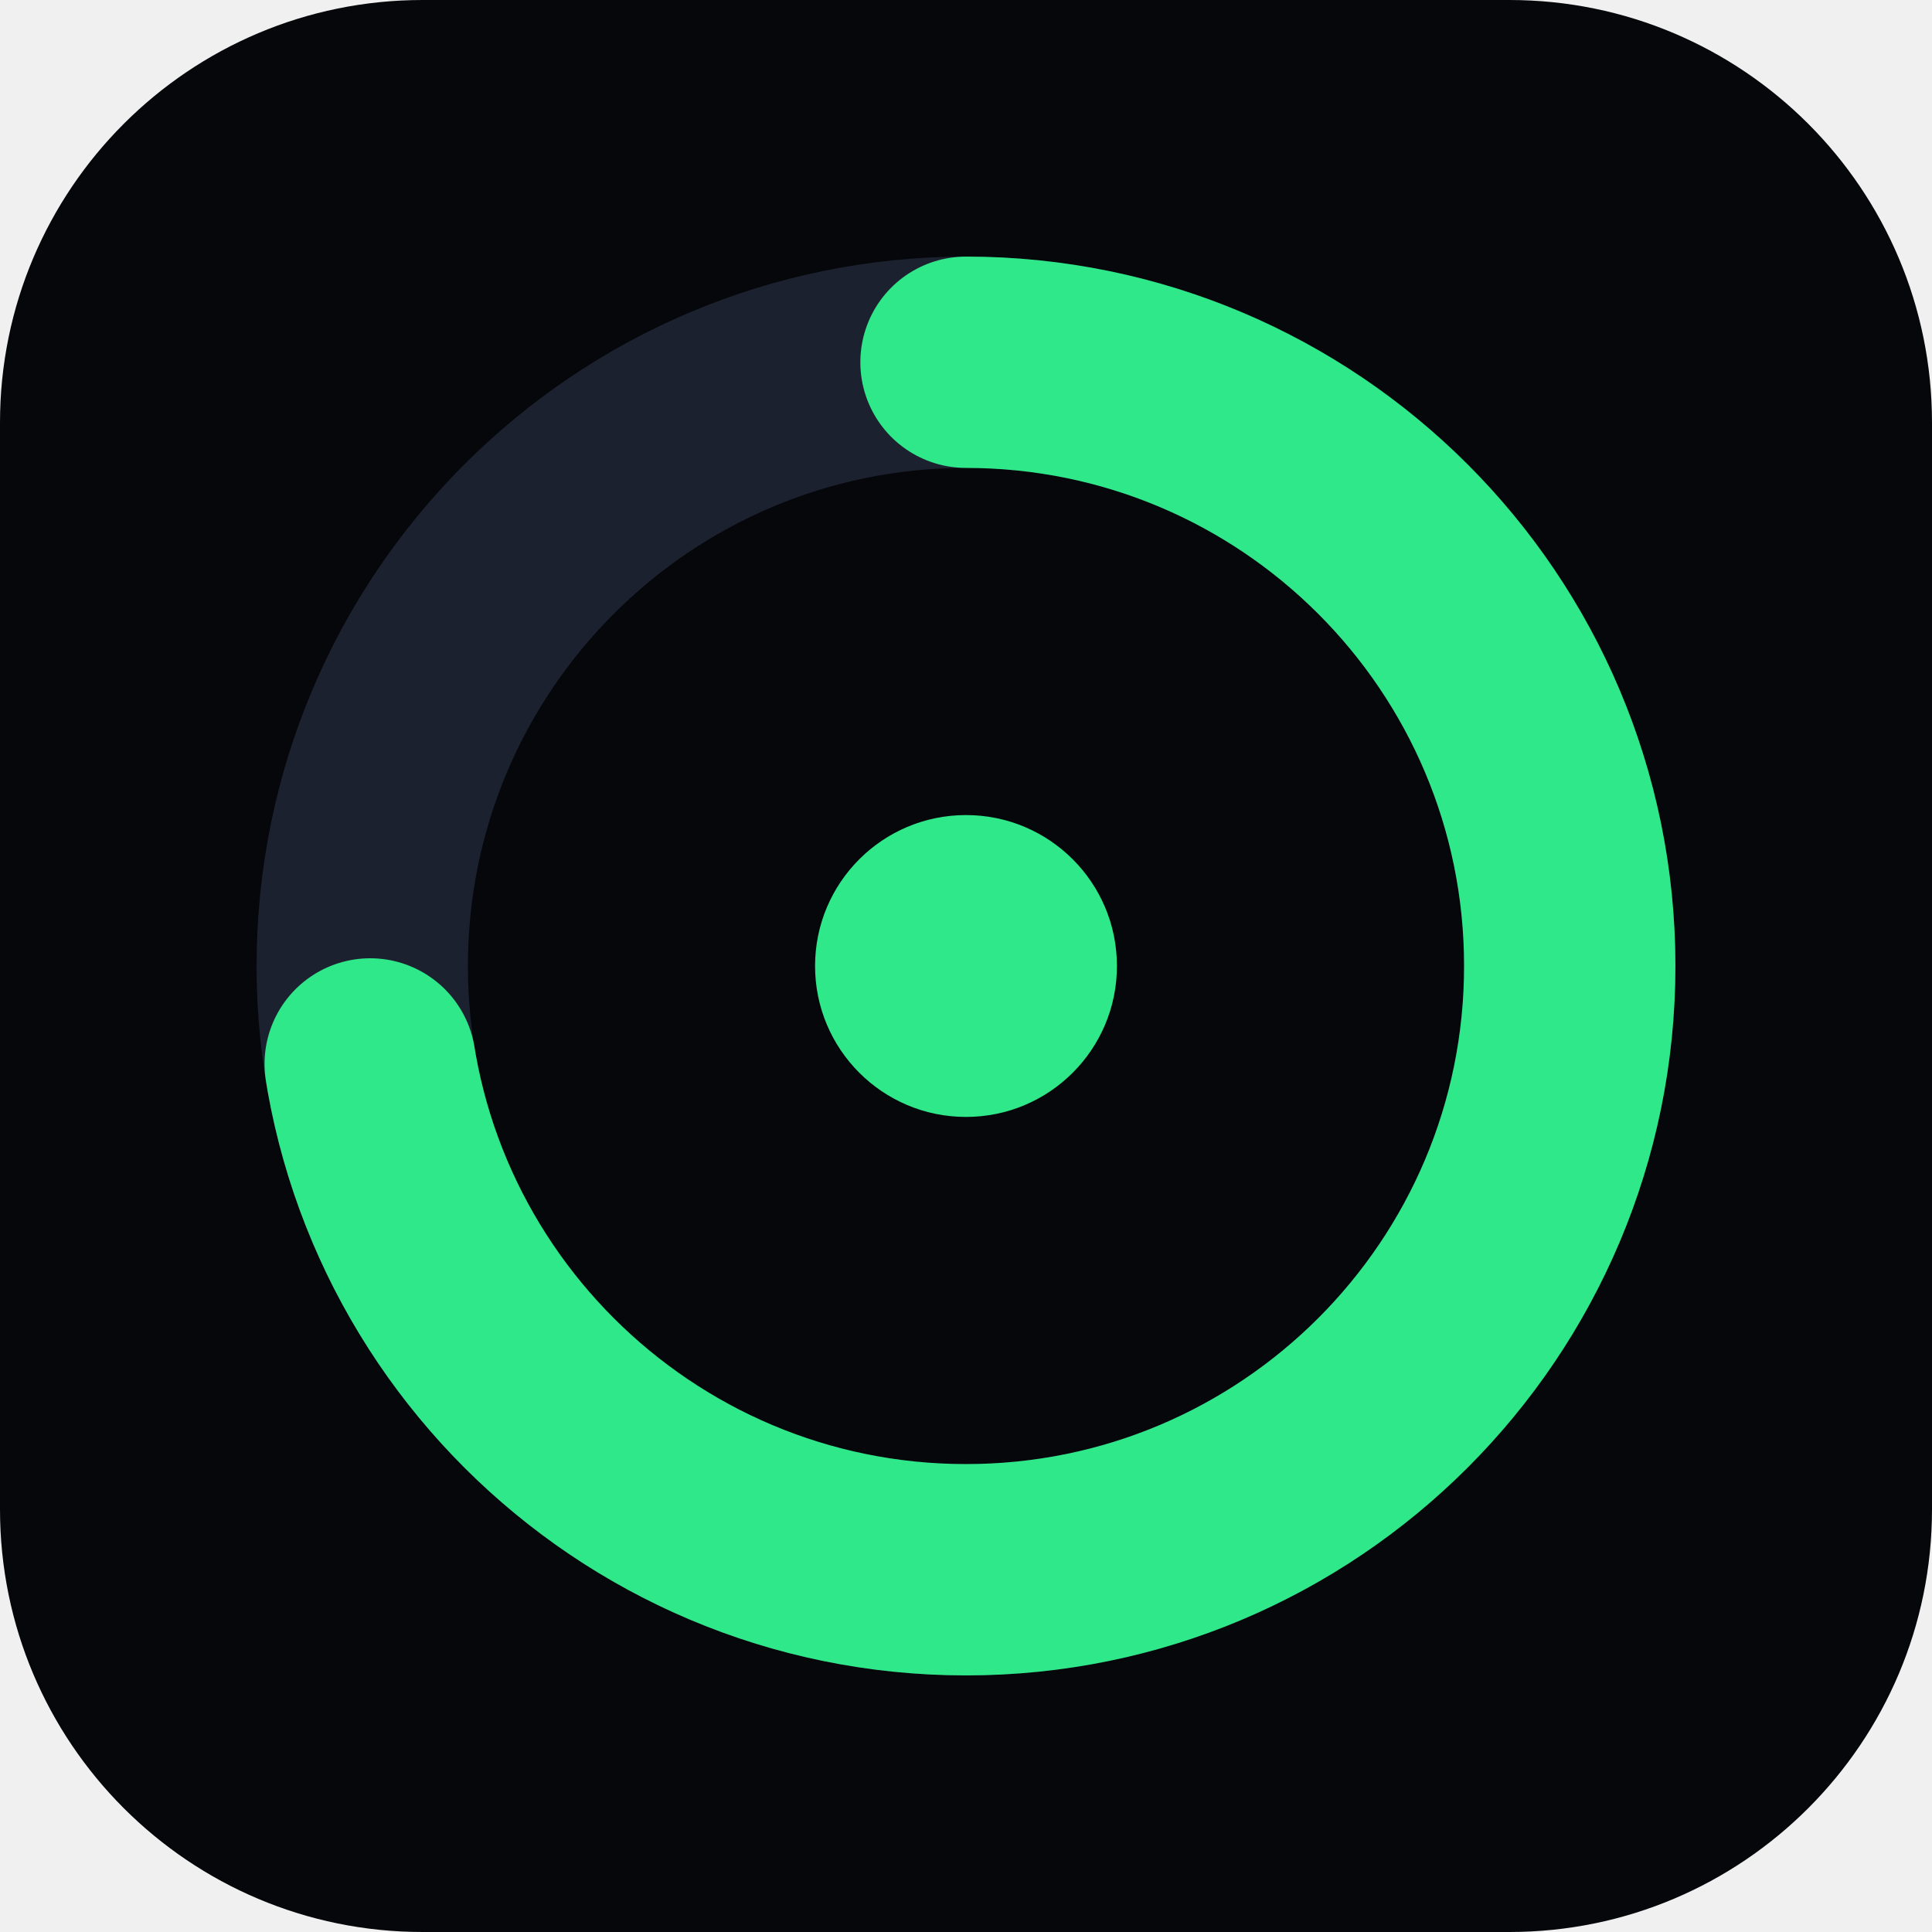
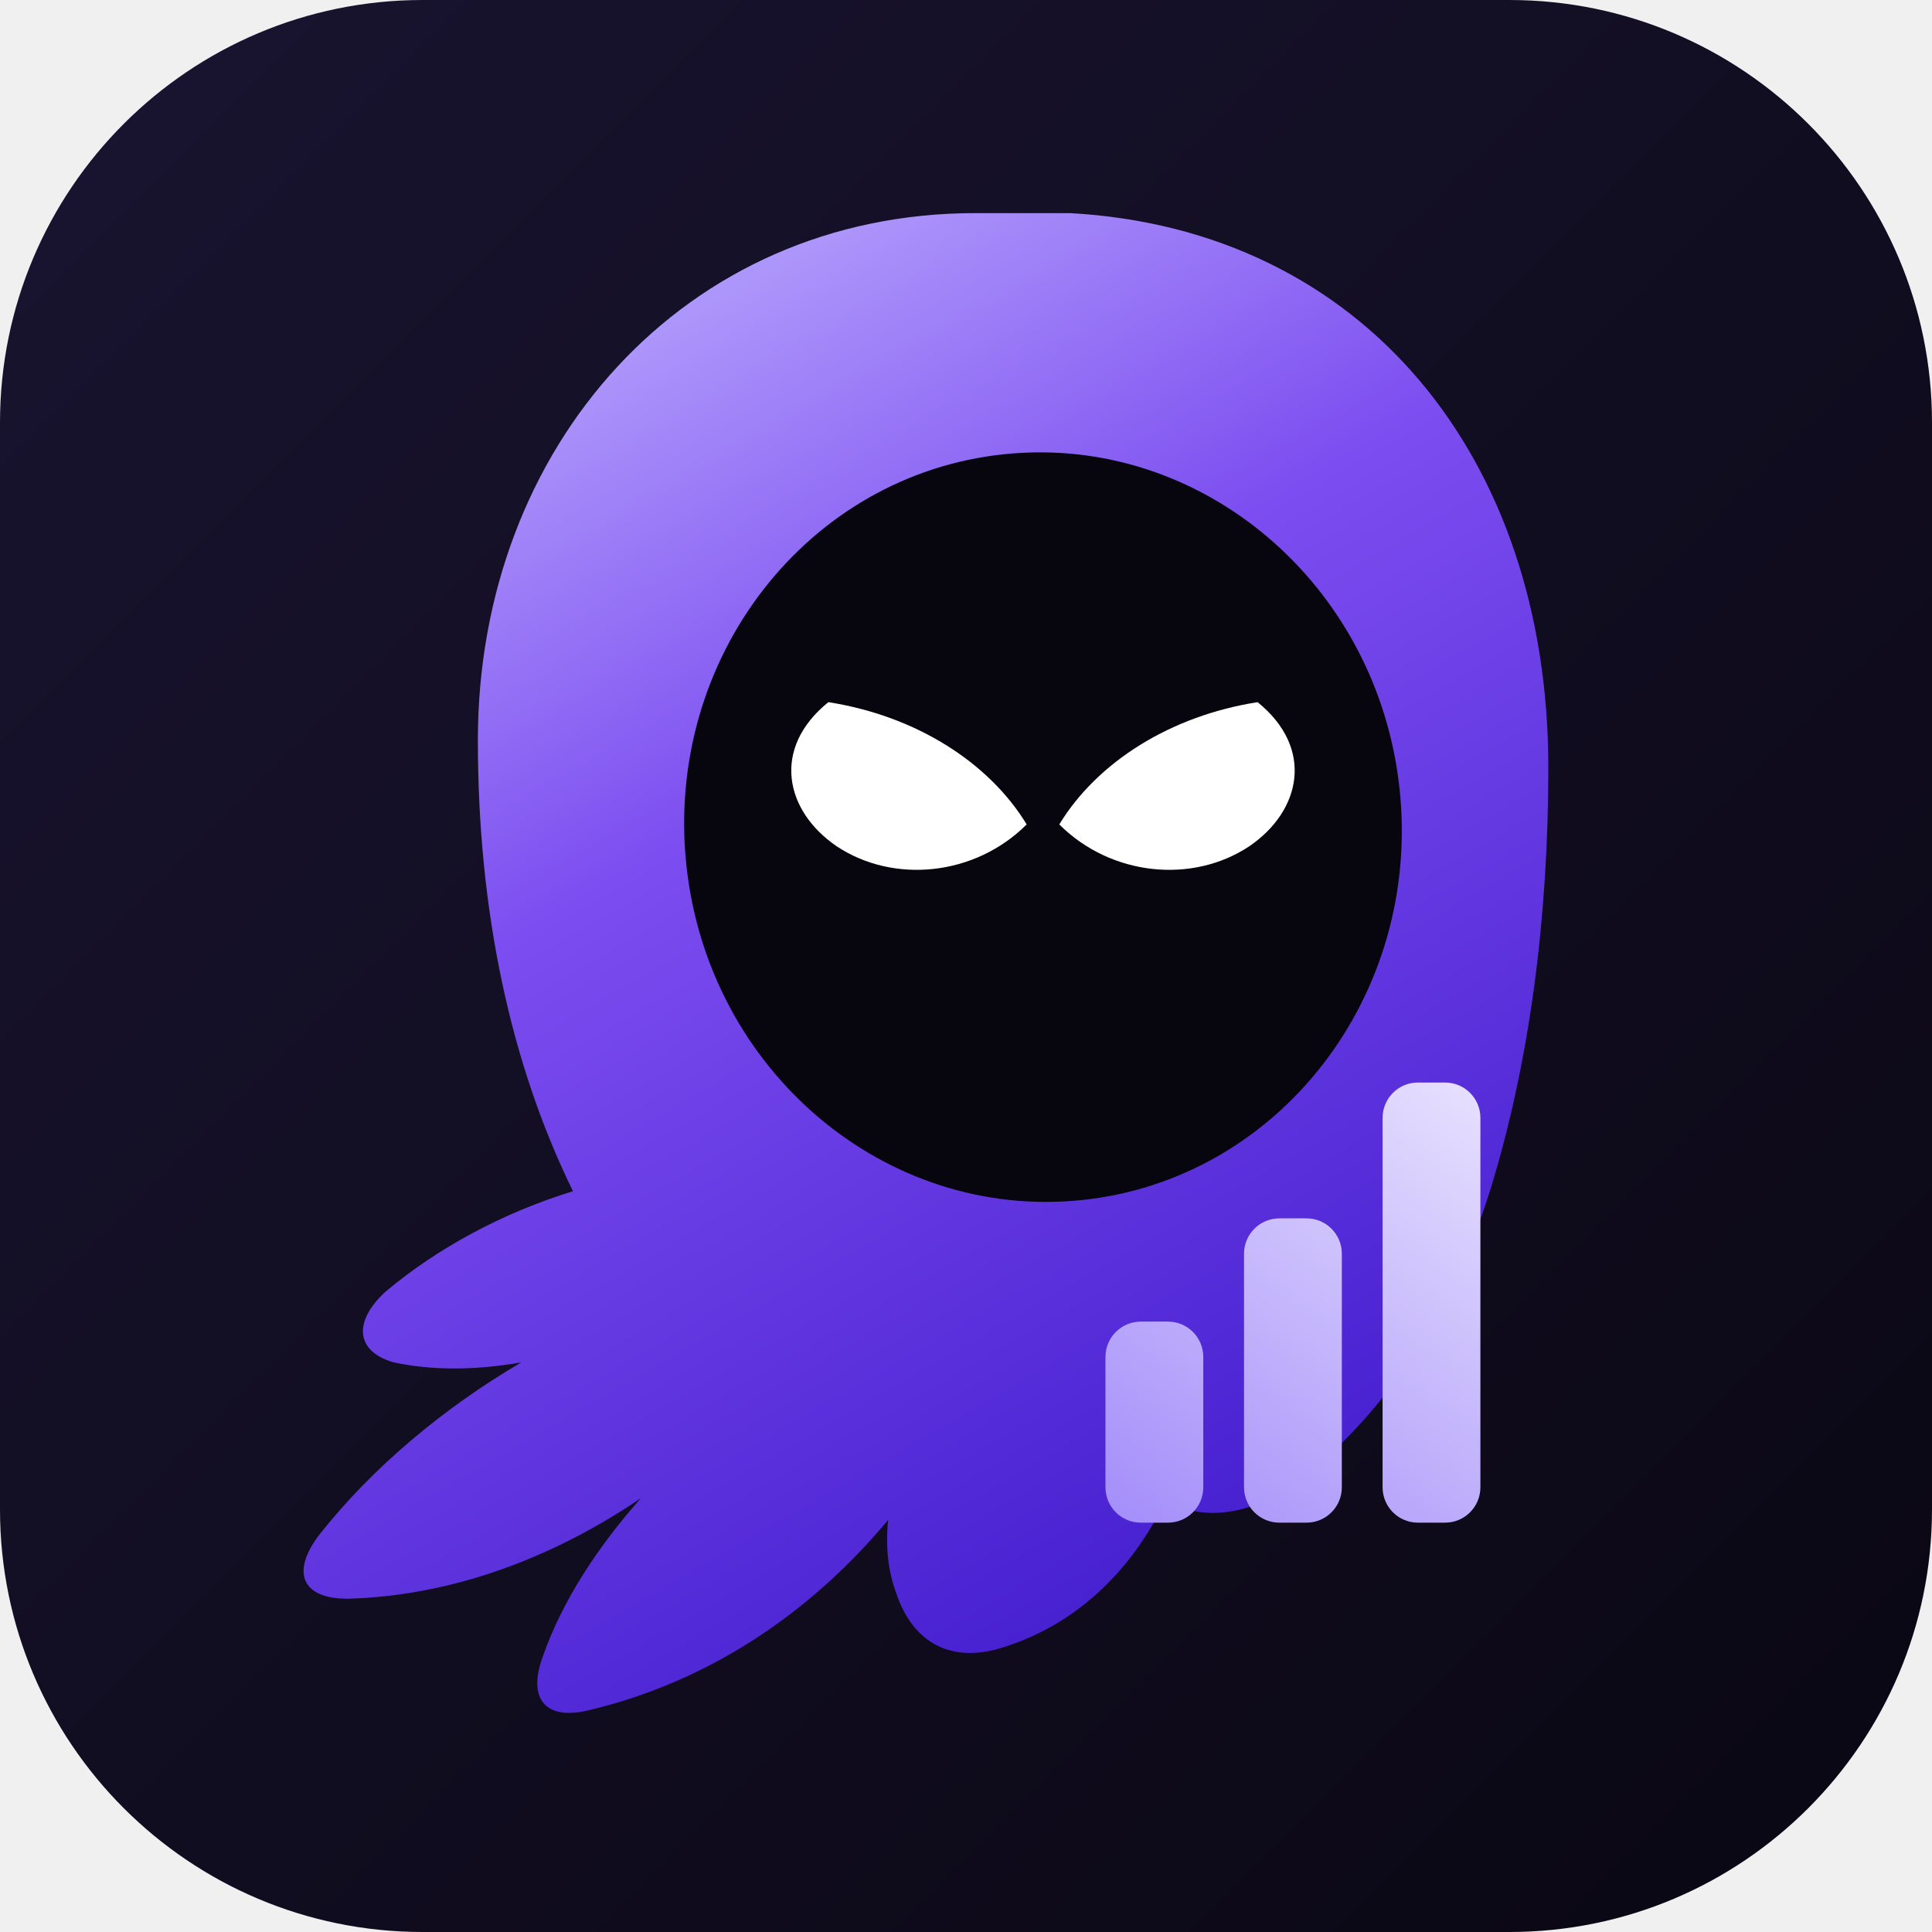
<svg xmlns="http://www.w3.org/2000/svg" viewBox="0 0 64 64">
-   <rect width="64" height="64" rx="14" fill="#06070a" />
-   <circle cx="32" cy="32" r="20" fill="none" stroke="#1c2130" stroke-width="7" />
-   <circle cx="32" cy="32" r="20" fill="none" stroke="#2ee88a" stroke-width="7" stroke-linecap="round" stroke-dasharray="126" stroke-dashoffset="35" transform="rotate(-90 32 32)" />
-   <circle cx="32" cy="32" r="5" fill="#2ee88a" />
+   <defs>
+     <linearGradient id="tile" x1="0" y1="0" x2="64" y2="64" gradientUnits="userSpaceOnUse">
+       <stop offset="0%" stop-color="#191430" />
+       <stop offset="100%" stop-color="#0a0713" />
+     </linearGradient>
+     <linearGradient id="cloak" x1="16" y1="6" x2="46" y2="58" gradientUnits="userSpaceOnUse">
+       <stop offset="0%" stop-color="#b7a5fd" />
+       <stop offset="34%" stop-color="#7c4df0" />
+       <stop offset="100%" stop-color="#3b16c9" />
+     </linearGradient>
+     <linearGradient id="bars" x1="34" y1="52" x2="50" y2="30" gradientUnits="userSpaceOnUse">
+       <stop offset="0%" stop-color="#9d85f9" />
+       <stop offset="100%" stop-color="#f4f1ff" />
+     </linearGradient>
+   </defs>
+   <rect width="64" height="64" rx="14" fill="url(#tile)" />
+   <g transform="translate(3.5 4) scale(0.9)">
+     <path fill="url(#cloak)" d="M35.5 3.4c10.8.6 17.6 9 17.6 20.4 0 5.6-.7 10.7-2 15.1-1.3 4.4-3.5 8-6.5 10.6-1.9 1.7-3.9 2.2-5.6 1.3-1.3 2.7-3.4 4.6-6 5.4-1.9.6-3.3-.2-3.9-2-.3-.8-.4-1.7-.3-2.7-3 3.6-6.8 6-11 7-1.6.4-2.3-.4-1.7-2 .7-2 2-4 3.6-5.8-3.4 2.3-7.1 3.6-10.8 3.7-1.7 0-2.1-1-1-2.4 1.9-2.4 4.5-4.6 7.4-6.3-1.7.3-3.3.3-4.7 0-1.4-.4-1.5-1.5-.3-2.6 1.9-1.6 4.3-2.9 6.9-3.7-2.3-4.7-3.5-10.3-3.5-16.6C13.7 12 21.3 3.4 32 3.4h3.5z" />
+     <ellipse cx="34.5" cy="26" rx="13.2" ry="13.8" transform="rotate(-6 34.5 26)" fill="#07050d" />
+     <path fill="#fff" d="M26.6 21.4c3.2.5 5.9 2.2 7.3 4.5-1.9 1.9-4.9 2.2-7 .8-1.9-1.3-2.4-3.6-.3-5.3z" />
+     <path fill="#fff" d="M42.4 21.4c-3.2.5-5.9 2.2-7.3 4.5 1.9 1.9 4.9 2.2 7 .8 1.9-1.3 2.4-3.6.3-5.3z" />
+     <g fill="url(#bars)">
+       <rect x="36.8" y="44.2" width="3.6" height="7.4" rx="1.3" />
+       <rect x="41.9" y="40.4" width="3.6" height="11.2" rx="1.3" />
+       <rect x="47" y="35.4" width="3.6" height="16.2" rx="1.3" />
+     </g>
+   </g>
</svg>
